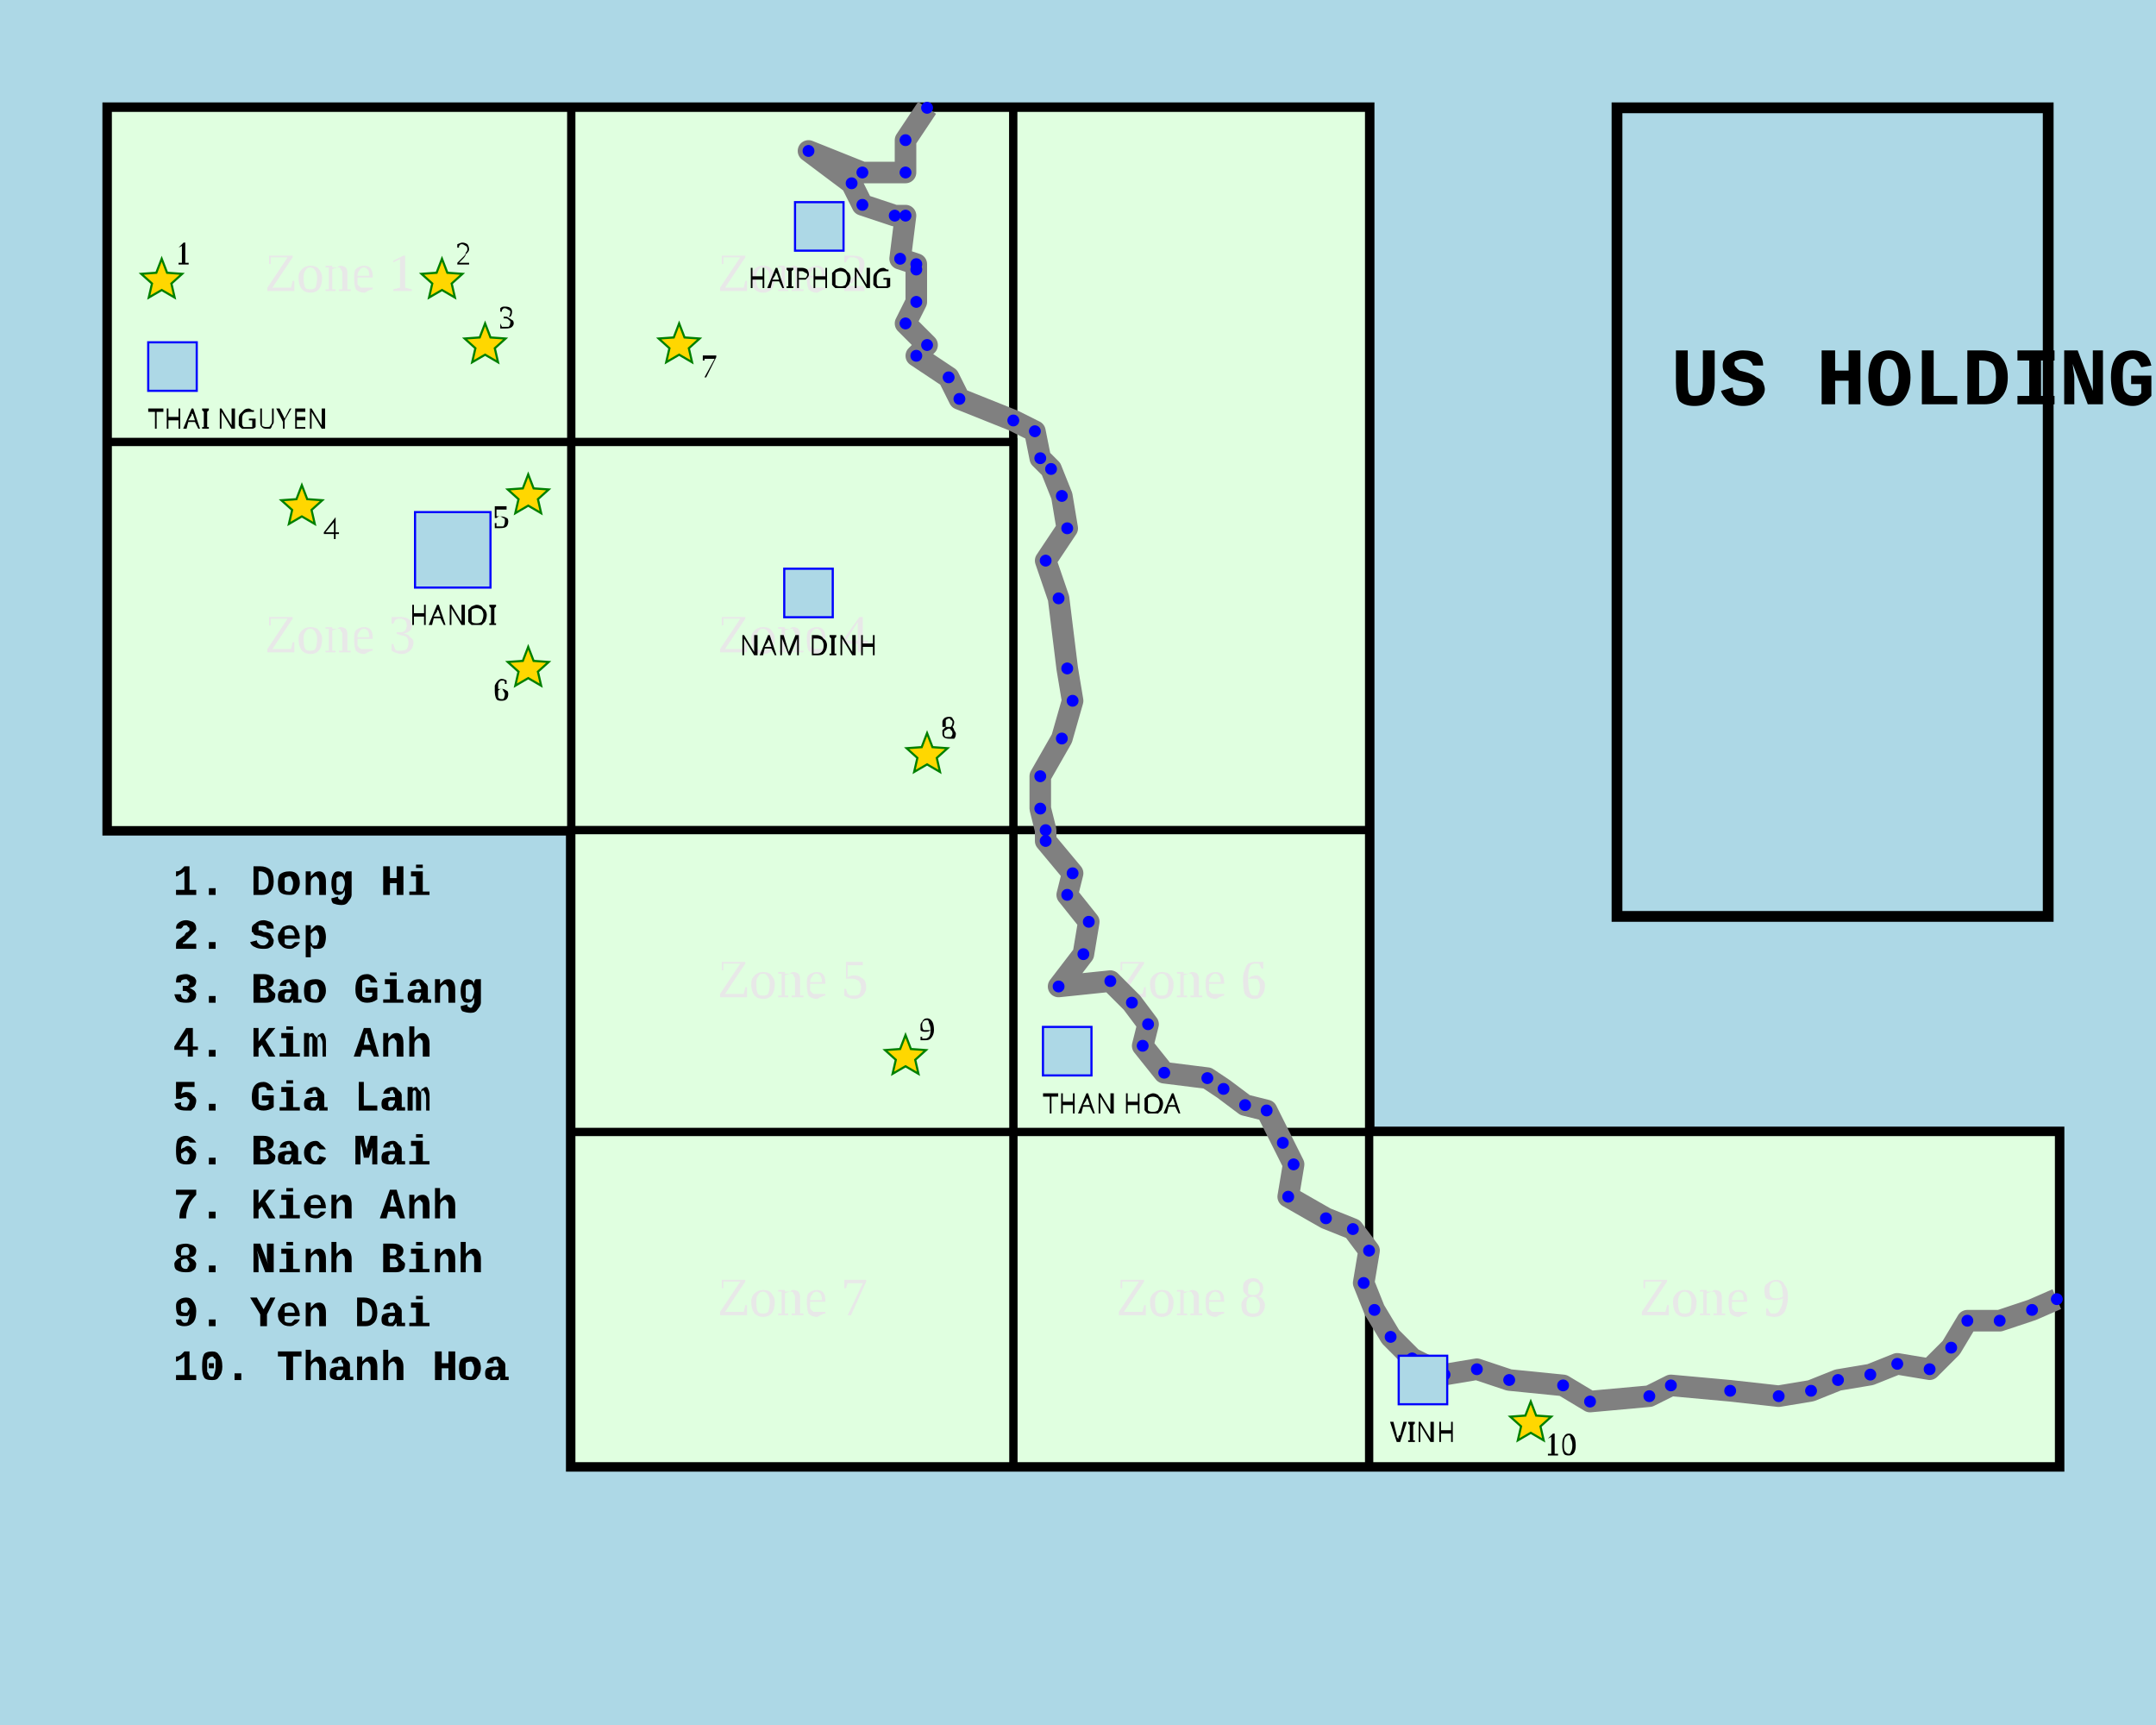
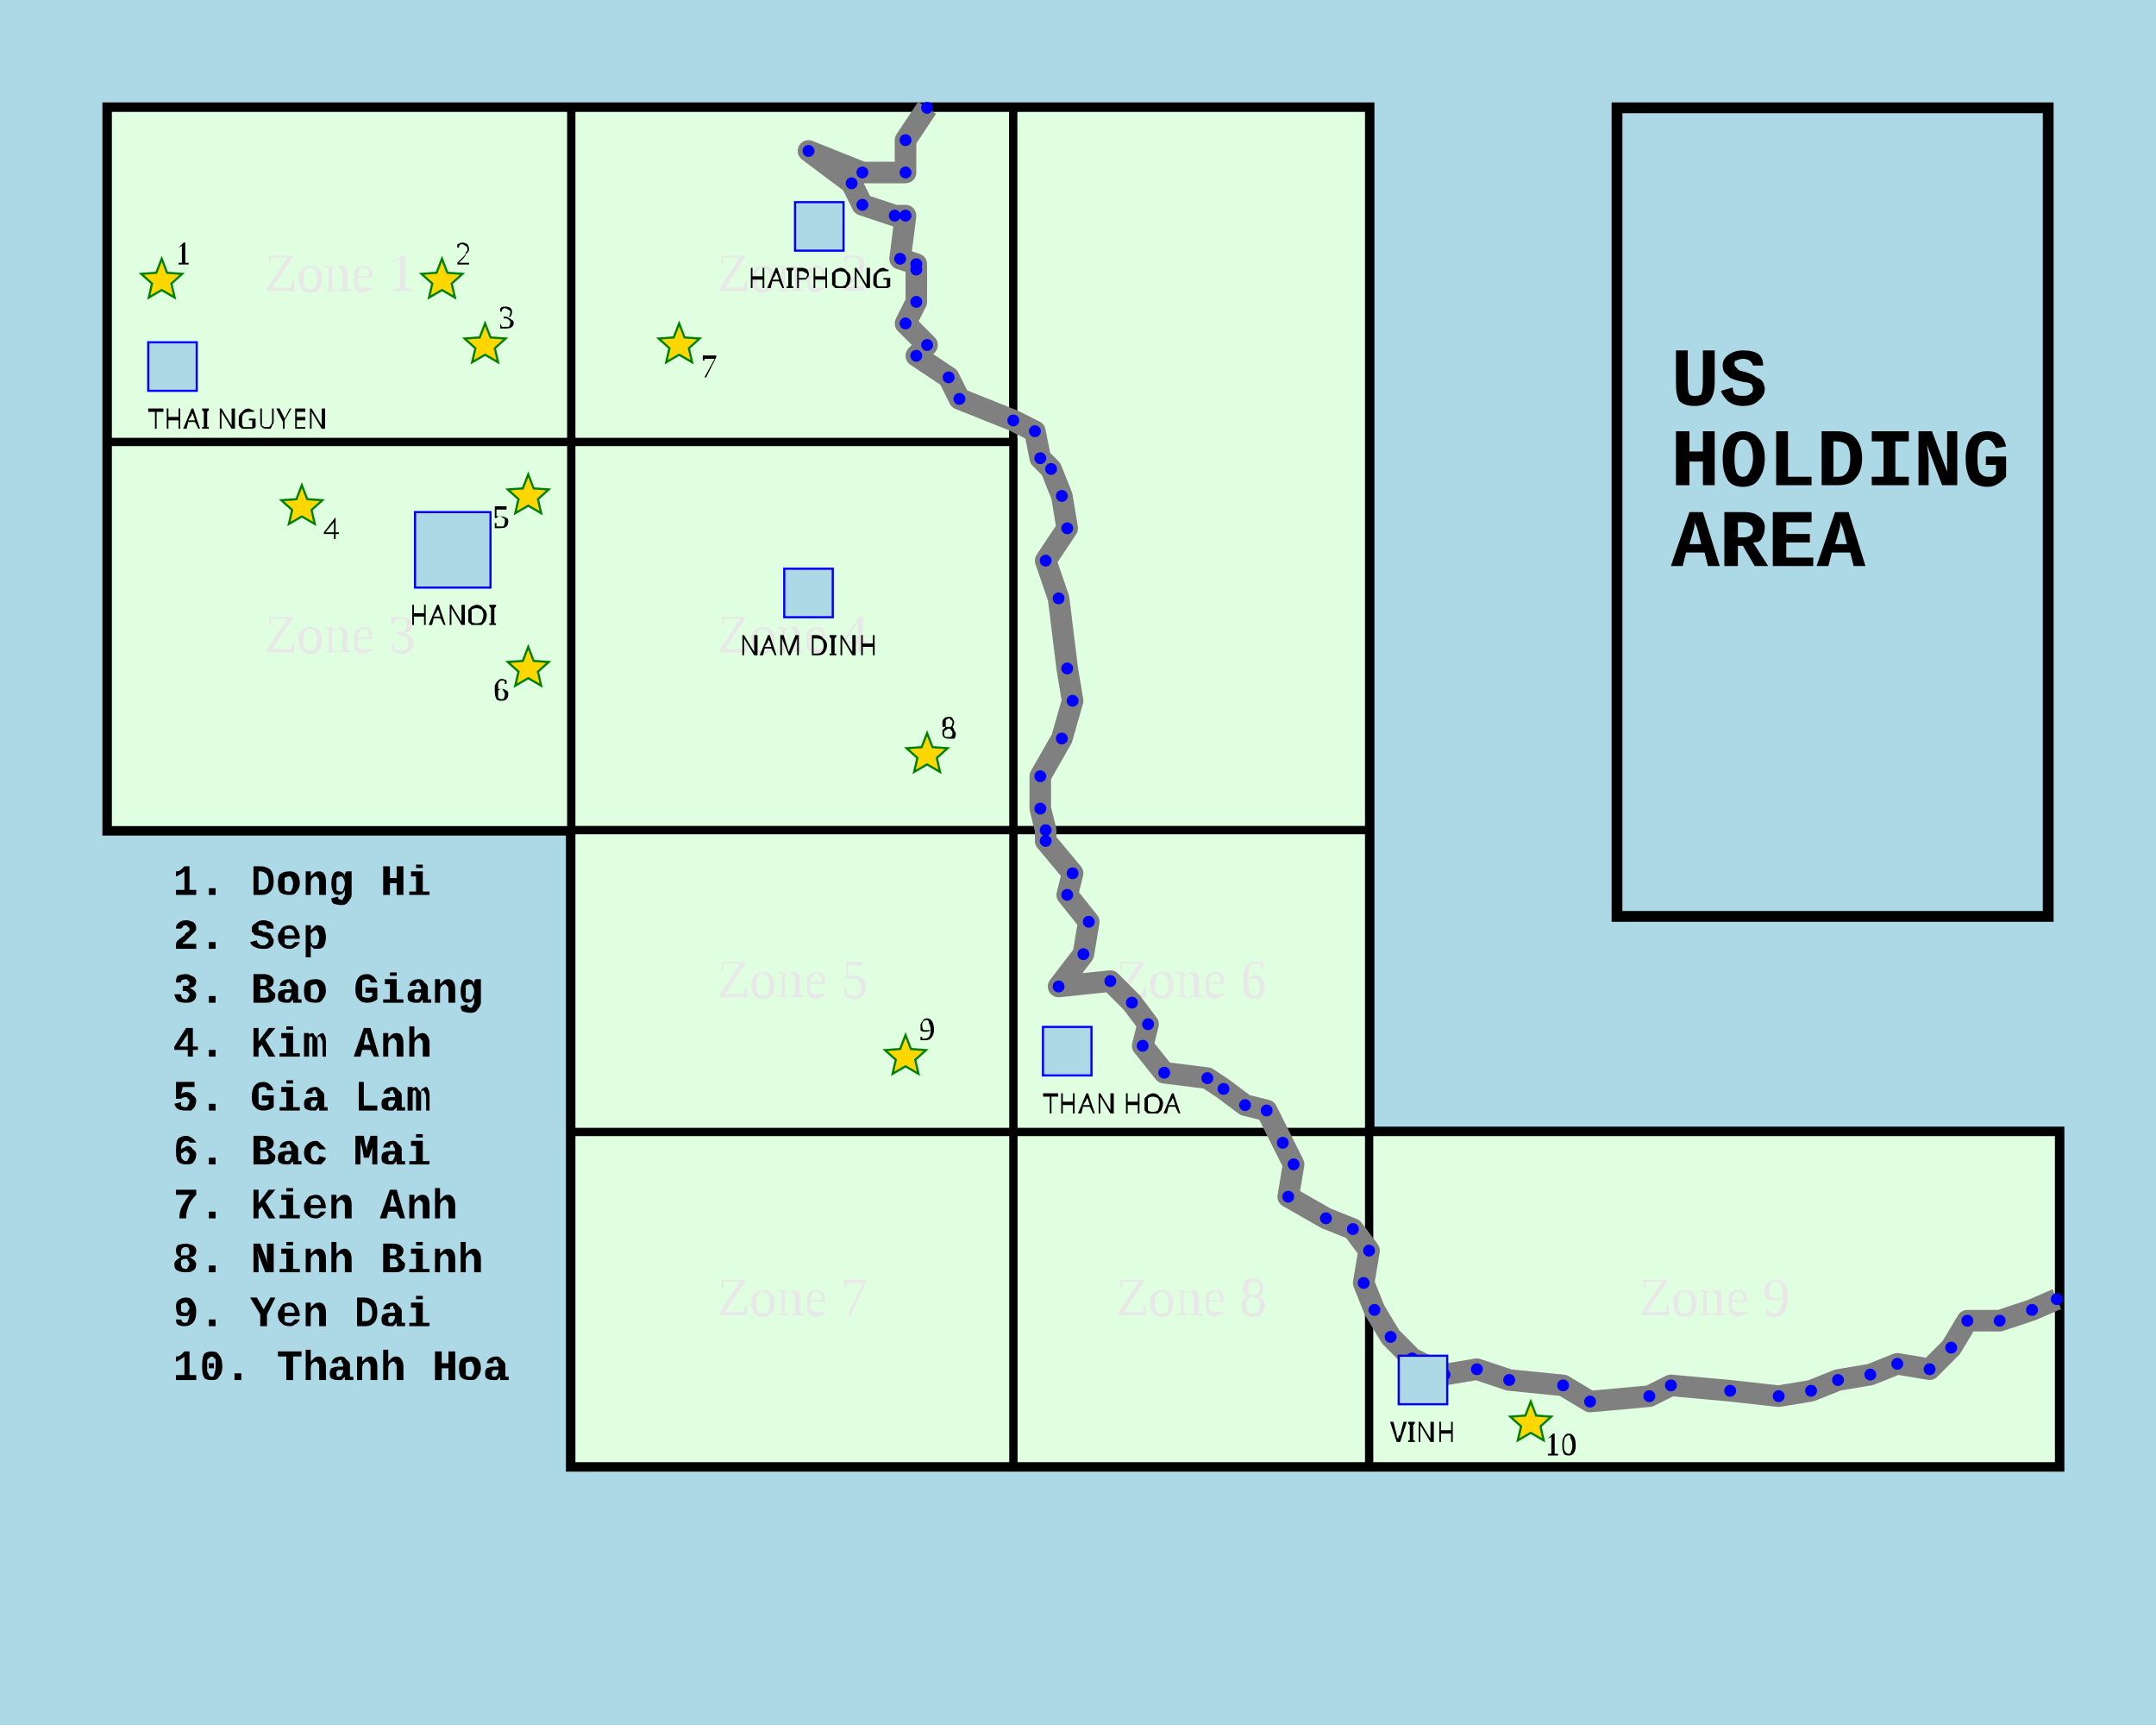
<svg xmlns="http://www.w3.org/2000/svg" width="20.0cm" height="16.0cm" viewBox="0 0 20.0 16.0">
  <rect width="100%" height="100%" fill="lightblue" />
  <g transform="translate(1.0, 1.0)">
    <path d="M 0,0 L 11.7,0 L 11.7,9.5 L 18.1,9.5 L 18.1,12.6 L 4.3,12.6 L 4.3,6.7 L 0,6.7 Z" fill="none" stroke="black" stroke-width="0.1" />
    <rect x="0" y="0" width="4.3" height="3.1" fill="#E0FFE0" stroke="black" stroke-width="0.002cm" />
    <text x="2.15" y="1.55" fill="#E8E8E8" font-size="0.5" text-anchor="middle" dy=".3em">Zone 1</text>
    <rect x="4.3" y="0" width="4.1" height="3.1" fill="#E0FFE0" stroke="black" stroke-width="0.002cm" />
    <text x="6.35" y="1.55" fill="#E8E8E8" font-size="0.5" text-anchor="middle" dy=".3em">Zone 2</text>
    <rect x="8.4" y="0" width="3.3" height="6.7" fill="#E0FFE0" stroke="black" stroke-width="0.002cm" />
    <text x="10.05" y="3.35" fill="#E8E8E8" font-size="0.5" text-anchor="middle" dy=".3em" />
    <rect x="0" y="3.1" width="4.3" height="3.6" fill="#E0FFE0" stroke="black" stroke-width="0.002cm" />
    <text x="2.15" y="4.9" fill="#E8E8E8" font-size="0.5" text-anchor="middle" dy=".3em">Zone 3</text>
    <rect x="4.3" y="3.1" width="4.1" height="3.6" fill="#E0FFE0" stroke="black" stroke-width="0.002cm" />
    <text x="6.35" y="4.9" fill="#E8E8E8" font-size="0.5" text-anchor="middle" dy=".3em">Zone 4</text>
    <rect x="8.4" y="6.7" width="3.3" height="2.8" fill="#E0FFE0" stroke="black" stroke-width="0.002cm" />
    <text x="10.05" y="8.1" fill="#E8E8E8" font-size="0.5" text-anchor="middle" dy=".3em">Zone 6</text>
    <rect x="4.3" y="6.7" width="4.1" height="2.8" fill="#E0FFE0" stroke="black" stroke-width="0.002cm" />
    <text x="6.35" y="8.1" fill="#E8E8E8" font-size="0.5" text-anchor="middle" dy=".3em">Zone 5</text>
    <rect x="11.7" y="9.5" width="6.4" height="3.1" fill="#E0FFE0" stroke="black" stroke-width="0.002cm" />
    <text x="14.9" y="11.05" fill="#E8E8E8" font-size="0.5" text-anchor="middle" dy=".3em">Zone 9</text>
    <rect x="8.4" y="9.5" width="3.3" height="3.1" fill="#E0FFE0" stroke="black" stroke-width="0.002cm" />
    <text x="10.05" y="11.05" fill="#E8E8E8" font-size="0.5" text-anchor="middle" dy=".3em">Zone 8</text>
    <rect x="4.3" y="9.5" width="4.1" height="3.1" fill="#E0FFE0" stroke="black" stroke-width="0.002cm" />
    <text x="6.35" y="11.05" fill="#E8E8E8" font-size="0.5" text-anchor="middle" dy=".3em">Zone 7</text>
    <path d="M 7.6,0 7.4,0.3 7.4,0.6 7.0,0.6 6.5,0.4 6.9,0.7 7.0,0.9 7.3,1.0 7.4,1.0 7.35,1.4 7.5,1.45 7.5,1.5 7.5,1.8 7.4,2.0 7.6,2.2 7.5,2.3 7.8,2.5 7.9,2.7 8.4,2.9 8.6,3.0 8.65,3.25 8.75,3.35 8.85,3.6 8.9,3.9 8.7,4.2 8.82,4.55 8.9,5.2 8.95,5.5 8.85,5.85 8.65,6.2 8.65,6.5 8.7,6.7 8.7,6.8 8.95,7.1 8.9,7.3 9.1,7.55 9.05,7.85 8.82,8.15 9.3,8.1 9.5,8.3 9.65,8.5 9.6,8.7 9.8,8.95 10.2,9.0 10.35,9.1 10.55,9.25 10.75,9.3 10.9,9.6 11.0,9.8 10.95,10.1 11.3,10.3 11.55,10.4 11.7,10.6 11.65,10.9 11.75,11.15 11.9,11.4 12.1,11.6 12.4,11.75 12.7,11.7 13.0,11.8 13.5,11.85 13.75,12.0 14.3,11.95 14.5,11.85 15.05,11.9 15.5,11.95 15.8,11.9 16.05,11.8 16.35,11.75 16.6,11.65 16.9,11.7 17.1,11.5 17.25,11.25 17.55,11.25 17.85,11.15 18.08,11.05" fill="none" stroke="gray" stroke-width="0.2" stroke-linejoin="round" />
    <circle cx="7.6" cy="0" r="0.05" fill="blue" stroke="blue" stroke-width="0.01" />
    <circle cx="7.4" cy="0.3" r="0.05" fill="blue" stroke="blue" stroke-width="0.01" />
    <circle cx="7.4" cy="0.6" r="0.05" fill="blue" stroke="blue" stroke-width="0.01" />
    <circle cx="7.0" cy="0.6" r="0.05" fill="blue" stroke="blue" stroke-width="0.01" />
    <circle cx="6.5" cy="0.4" r="0.05" fill="blue" stroke="blue" stroke-width="0.01" />
    <circle cx="6.9" cy="0.7" r="0.05" fill="blue" stroke="blue" stroke-width="0.01" />
    <circle cx="7.0" cy="0.9" r="0.05" fill="blue" stroke="blue" stroke-width="0.01" />
    <circle cx="7.3" cy="1.0" r="0.05" fill="blue" stroke="blue" stroke-width="0.01" />
    <circle cx="7.4" cy="1.0" r="0.05" fill="blue" stroke="blue" stroke-width="0.01" />
    <circle cx="7.35" cy="1.4" r="0.05" fill="blue" stroke="blue" stroke-width="0.01" />
    <circle cx="7.5" cy="1.45" r="0.05" fill="blue" stroke="blue" stroke-width="0.01" />
    <circle cx="7.5" cy="1.5" r="0.05" fill="blue" stroke="blue" stroke-width="0.01" />
    <circle cx="7.5" cy="1.8" r="0.05" fill="blue" stroke="blue" stroke-width="0.01" />
    <circle cx="7.4" cy="2.0" r="0.05" fill="blue" stroke="blue" stroke-width="0.01" />
    <circle cx="7.6" cy="2.2" r="0.05" fill="blue" stroke="blue" stroke-width="0.01" />
    <circle cx="7.5" cy="2.3" r="0.05" fill="blue" stroke="blue" stroke-width="0.01" />
    <circle cx="7.8" cy="2.5" r="0.05" fill="blue" stroke="blue" stroke-width="0.01" />
    <circle cx="7.9" cy="2.7" r="0.05" fill="blue" stroke="blue" stroke-width="0.01" />
    <circle cx="8.4" cy="2.9" r="0.05" fill="blue" stroke="blue" stroke-width="0.01" />
    <circle cx="8.6" cy="3.0" r="0.05" fill="blue" stroke="blue" stroke-width="0.01" />
    <circle cx="8.65" cy="3.25" r="0.05" fill="blue" stroke="blue" stroke-width="0.01" />
    <circle cx="8.75" cy="3.35" r="0.05" fill="blue" stroke="blue" stroke-width="0.01" />
    <circle cx="8.85" cy="3.6" r="0.05" fill="blue" stroke="blue" stroke-width="0.01" />
    <circle cx="8.9" cy="3.9" r="0.05" fill="blue" stroke="blue" stroke-width="0.01" />
    <circle cx="8.7" cy="4.2" r="0.05" fill="blue" stroke="blue" stroke-width="0.01" />
    <circle cx="8.82" cy="4.55" r="0.05" fill="blue" stroke="blue" stroke-width="0.01" />
    <circle cx="8.9" cy="5.2" r="0.05" fill="blue" stroke="blue" stroke-width="0.01" />
    <circle cx="8.95" cy="5.5" r="0.05" fill="blue" stroke="blue" stroke-width="0.01" />
    <circle cx="8.85" cy="5.85" r="0.05" fill="blue" stroke="blue" stroke-width="0.01" />
    <circle cx="8.65" cy="6.2" r="0.05" fill="blue" stroke="blue" stroke-width="0.01" />
    <circle cx="8.65" cy="6.5" r="0.05" fill="blue" stroke="blue" stroke-width="0.01" />
    <circle cx="8.7" cy="6.7" r="0.05" fill="blue" stroke="blue" stroke-width="0.01" />
    <circle cx="8.7" cy="6.8" r="0.05" fill="blue" stroke="blue" stroke-width="0.01" />
    <circle cx="8.95" cy="7.1" r="0.05" fill="blue" stroke="blue" stroke-width="0.01" />
    <circle cx="8.9" cy="7.3" r="0.05" fill="blue" stroke="blue" stroke-width="0.01" />
    <circle cx="9.1" cy="7.55" r="0.05" fill="blue" stroke="blue" stroke-width="0.01" />
    <circle cx="9.05" cy="7.85" r="0.05" fill="blue" stroke="blue" stroke-width="0.01" />
    <circle cx="8.82" cy="8.15" r="0.05" fill="blue" stroke="blue" stroke-width="0.01" />
    <circle cx="9.3" cy="8.1" r="0.05" fill="blue" stroke="blue" stroke-width="0.01" />
    <circle cx="9.5" cy="8.3" r="0.05" fill="blue" stroke="blue" stroke-width="0.01" />
    <circle cx="9.65" cy="8.5" r="0.05" fill="blue" stroke="blue" stroke-width="0.01" />
    <circle cx="9.6" cy="8.7" r="0.05" fill="blue" stroke="blue" stroke-width="0.01" />
    <circle cx="9.8" cy="8.95" r="0.05" fill="blue" stroke="blue" stroke-width="0.01" />
    <circle cx="10.2" cy="9.0" r="0.05" fill="blue" stroke="blue" stroke-width="0.01" />
    <circle cx="10.35" cy="9.1" r="0.05" fill="blue" stroke="blue" stroke-width="0.01" />
    <circle cx="10.55" cy="9.25" r="0.05" fill="blue" stroke="blue" stroke-width="0.01" />
    <circle cx="10.75" cy="9.3" r="0.05" fill="blue" stroke="blue" stroke-width="0.01" />
    <circle cx="10.9" cy="9.6" r="0.05" fill="blue" stroke="blue" stroke-width="0.01" />
    <circle cx="11.0" cy="9.8" r="0.05" fill="blue" stroke="blue" stroke-width="0.01" />
    <circle cx="10.95" cy="10.1" r="0.05" fill="blue" stroke="blue" stroke-width="0.01" />
    <circle cx="11.3" cy="10.3" r="0.05" fill="blue" stroke="blue" stroke-width="0.01" />
    <circle cx="11.55" cy="10.4" r="0.05" fill="blue" stroke="blue" stroke-width="0.01" />
    <circle cx="11.7" cy="10.6" r="0.05" fill="blue" stroke="blue" stroke-width="0.01" />
    <circle cx="11.65" cy="10.9" r="0.05" fill="blue" stroke="blue" stroke-width="0.01" />
    <circle cx="11.75" cy="11.15" r="0.05" fill="blue" stroke="blue" stroke-width="0.01" />
    <circle cx="11.9" cy="11.4" r="0.05" fill="blue" stroke="blue" stroke-width="0.01" />
    <circle cx="12.1" cy="11.6" r="0.05" fill="blue" stroke="blue" stroke-width="0.01" />
    <circle cx="12.4" cy="11.75" r="0.05" fill="blue" stroke="blue" stroke-width="0.01" />
    <circle cx="12.7" cy="11.7" r="0.05" fill="blue" stroke="blue" stroke-width="0.01" />
    <circle cx="13.0" cy="11.8" r="0.05" fill="blue" stroke="blue" stroke-width="0.01" />
    <circle cx="13.5" cy="11.85" r="0.05" fill="blue" stroke="blue" stroke-width="0.01" />
    <circle cx="13.75" cy="12.0" r="0.05" fill="blue" stroke="blue" stroke-width="0.01" />
    <circle cx="14.3" cy="11.95" r="0.05" fill="blue" stroke="blue" stroke-width="0.01" />
    <circle cx="14.5" cy="11.85" r="0.05" fill="blue" stroke="blue" stroke-width="0.01" />
    <circle cx="15.05" cy="11.9" r="0.05" fill="blue" stroke="blue" stroke-width="0.01" />
    <circle cx="15.5" cy="11.95" r="0.05" fill="blue" stroke="blue" stroke-width="0.01" />
    <circle cx="15.8" cy="11.9" r="0.05" fill="blue" stroke="blue" stroke-width="0.01" />
    <circle cx="16.05" cy="11.8" r="0.05" fill="blue" stroke="blue" stroke-width="0.01" />
    <circle cx="16.35" cy="11.75" r="0.05" fill="blue" stroke="blue" stroke-width="0.01" />
    <circle cx="16.6" cy="11.65" r="0.05" fill="blue" stroke="blue" stroke-width="0.01" />
    <circle cx="16.9" cy="11.7" r="0.05" fill="blue" stroke="blue" stroke-width="0.01" />
    <circle cx="17.1" cy="11.5" r="0.05" fill="blue" stroke="blue" stroke-width="0.01" />
    <circle cx="17.25" cy="11.25" r="0.05" fill="blue" stroke="blue" stroke-width="0.01" />
    <circle cx="17.55" cy="11.25" r="0.05" fill="blue" stroke="blue" stroke-width="0.01" />
    <circle cx="17.85" cy="11.15" r="0.05" fill="blue" stroke="blue" stroke-width="0.01" />
    <circle cx="18.08" cy="11.05" r="0.05" fill="blue" stroke="blue" stroke-width="0.01" />
    <polygon points="0.5,1.4 0.55,1.53 0.69,1.54 0.59,1.63 0.62,1.76 0.5,1.69 0.38,1.76 0.41,1.63 0.31,1.54 0.45,1.53" fill="gold" stroke="green" stroke-width="0.02" />
    <text x="0.7" y="1.45" font-size="0.3" fill="black" text-anchor="middle">1</text>
    <polygon points="3.1,1.4 3.15,1.53 3.29,1.54 3.19,1.63 3.22,1.76 3.1,1.69 2.98,1.76 3.01,1.63 2.91,1.54 3.05,1.53" fill="gold" stroke="green" stroke-width="0.02" />
    <text x="3.3" y="1.45" font-size="0.3" fill="black" text-anchor="middle">2</text>
    <polygon points="3.5,2.0 3.55,2.13 3.69,2.14 3.59,2.23 3.62,2.36 3.5,2.29 3.38,2.36 3.41,2.23 3.31,2.14 3.45,2.13" fill="gold" stroke="green" stroke-width="0.02" />
    <text x="3.7" y="2.05" font-size="0.3" fill="black" text-anchor="middle">3</text>
    <polygon points="1.8,3.5 1.85,3.63 1.99,3.64 1.89,3.73 1.92,3.86 1.8,3.79 1.68,3.86 1.71,3.73 1.61,3.64 1.75,3.63" fill="gold" stroke="green" stroke-width="0.02" />
    <text x="2.08" y="4.0" font-size="0.3" fill="black" text-anchor="middle">4</text>
    <polygon points="3.9,3.4 3.95,3.53 4.09,3.54 3.99,3.63 4.02,3.76 3.9,3.69 3.78,3.76 3.81,3.63 3.71,3.54 3.85,3.53" fill="gold" stroke="green" stroke-width="0.02" />
    <text x="3.65" y="3.9" font-size="0.3" fill="black" text-anchor="middle">5</text>
    <polygon points="3.9,5.0 3.95,5.13 4.09,5.14 3.99,5.23 4.02,5.36 3.9,5.29 3.78,5.36 3.81,5.23 3.71,5.14 3.85,5.13" fill="gold" stroke="green" stroke-width="0.02" />
    <text x="3.65" y="5.5" font-size="0.3" fill="black" text-anchor="middle">6</text>
    <polygon points="5.3,2.0 5.35,2.13 5.49,2.14 5.39,2.23 5.42,2.36 5.3,2.29 5.18,2.36 5.21,2.23 5.11,2.14 5.25,2.13" fill="gold" stroke="green" stroke-width="0.02" />
    <text x="5.58" y="2.5" font-size="0.3" fill="black" text-anchor="middle">7</text>
    <polygon points="7.6,5.8 7.65,5.93 7.79,5.94 7.69,6.03 7.72,6.16 7.6,6.09 7.48,6.16 7.51,6.03 7.41,5.94 7.55,5.93" fill="gold" stroke="green" stroke-width="0.02" />
    <text x="7.8" y="5.85" font-size="0.3" fill="black" text-anchor="middle">8</text>
    <polygon points="7.4,8.6 7.45,8.73 7.59,8.74 7.49,8.83 7.52,8.96 7.4,8.89 7.28,8.96 7.31,8.83 7.21,8.74 7.35,8.73" fill="gold" stroke="green" stroke-width="0.02" />
    <text x="7.6" y="8.65" font-size="0.3" fill="black" text-anchor="middle">9</text>
    <polygon points="13.2,12.0 13.25,12.13 13.39,12.14 13.29,12.23 13.32,12.36 13.2,12.29 13.08,12.36 13.11,12.23 13.01,12.14 13.15,12.13" fill="gold" stroke="green" stroke-width="0.02" />
    <text x="13.48" y="12.5" font-size="0.3" fill="black" text-anchor="middle">10</text>
    <polygon points="0.375,2.175 0.825,2.175 0.825,2.625 0.375,2.625" fill="lightblue" stroke="blue" stroke-width="0.02" />
    <text x="0.375" y="2.975" text-anchor="start" font-family="sans-serif" font-size="0.25" fill="black">THAI NGUYEN</text>
    <polygon points="6.375,0.875 6.825,0.875 6.825,1.325 6.375,1.325" fill="lightblue" stroke="blue" stroke-width="0.02" />
    <text x="6.6" y="1.675" text-anchor="middle" font-family="sans-serif" font-size="0.25" fill="black">HAIPHONG</text>
    <polygon points="2.85,3.75 3.55,3.75 3.55,4.45 2.85,4.45" fill="lightblue" stroke="blue" stroke-width="0.02" />
    <text x="3.2" y="4.8" text-anchor="middle" font-family="sans-serif" font-size="0.25" fill="black">HANOI</text>
    <polygon points="6.275,4.275 6.725,4.275 6.725,4.725 6.275,4.725" fill="lightblue" stroke="blue" stroke-width="0.02" />
    <text x="6.5" y="5.075" text-anchor="middle" font-family="sans-serif" font-size="0.25" fill="black">NAM DINH</text>
    <polygon points="8.675,8.525 9.125,8.525 9.125,8.975 8.675,8.975" fill="lightblue" stroke="blue" stroke-width="0.02" />
    <text x="8.675" y="9.325" text-anchor="start" font-family="sans-serif" font-size="0.25" fill="black">THAN HOA</text>
    <polygon points="11.975,11.575 12.425,11.575 12.425,12.025 11.975,12.025" fill="lightblue" stroke="blue" stroke-width="0.02" />
    <text x="12.2" y="12.375" text-anchor="middle" font-family="sans-serif" font-size="0.25" fill="black">VINH</text>
    <text x="0.6" y="7.3" font-size="0.4" fill="black" font-weight="bold" font-family="'Courier New', Courier, monospace">1. Dong Hi</text>
    <text x="0.6" y="7.8" font-size="0.4" fill="black" font-weight="bold" font-family="'Courier New', Courier, monospace">2. Sep</text>
    <text x="0.6" y="8.3" font-size="0.4" fill="black" font-weight="bold" font-family="'Courier New', Courier, monospace">3. Bao Giang</text>
    <text x="0.6" y="8.8" font-size="0.4" fill="black" font-weight="bold" font-family="'Courier New', Courier, monospace">4. Kim Anh</text>
    <text x="0.6" y="9.3" font-size="0.4" fill="black" font-weight="bold" font-family="'Courier New', Courier, monospace">5. Gia Lam</text>
    <text x="0.6" y="9.8" font-size="0.4" fill="black" font-weight="bold" font-family="'Courier New', Courier, monospace">6. Bac Mai</text>
    <text x="0.6" y="10.3" font-size="0.4" fill="black" font-weight="bold" font-family="'Courier New', Courier, monospace">7. Kien Anh</text>
    <text x="0.6" y="10.8" font-size="0.4" fill="black" font-weight="bold" font-family="'Courier New', Courier, monospace">8. Ninh Binh</text>
    <text x="0.6" y="11.3" font-size="0.4" fill="black" font-weight="bold" font-family="'Courier New', Courier, monospace">9. Yen Dai</text>
    <text x="0.6" y="11.8" font-size="0.4" fill="black" font-weight="bold" font-family="'Courier New', Courier, monospace">10. Thanh Hoa</text>
    <path d="M 14.0,0 L 18.0,0 L 18.0,7.5 L 14.0,7.5 Z" fill="none" stroke="black" stroke-width="0.1" />
-     <text x="14.5" y="2.75" font-size="0.75" fill="black" text-anchor="left" font-weight="bold" font-family="'Courier New', Courier, monospace">US HOLDING AREA</text>
+     <text x="14.5" y="2.75" font-size="0.75" fill="black" text-anchor="left" font-weight="bold" font-family="'Courier New', Courier, monospace">US</text>
+     <text x="14.5" y="3.5" font-size="0.75" fill="black" text-anchor="left" font-weight="bold" font-family="'Courier New', Courier, monospace">HOLDING</text>
+     <text x="14.5" y="4.25" font-size="0.75" fill="black" text-anchor="left" font-weight="bold" font-family="'Courier New', Courier, monospace">AREA</text>
  </g>
</svg>
